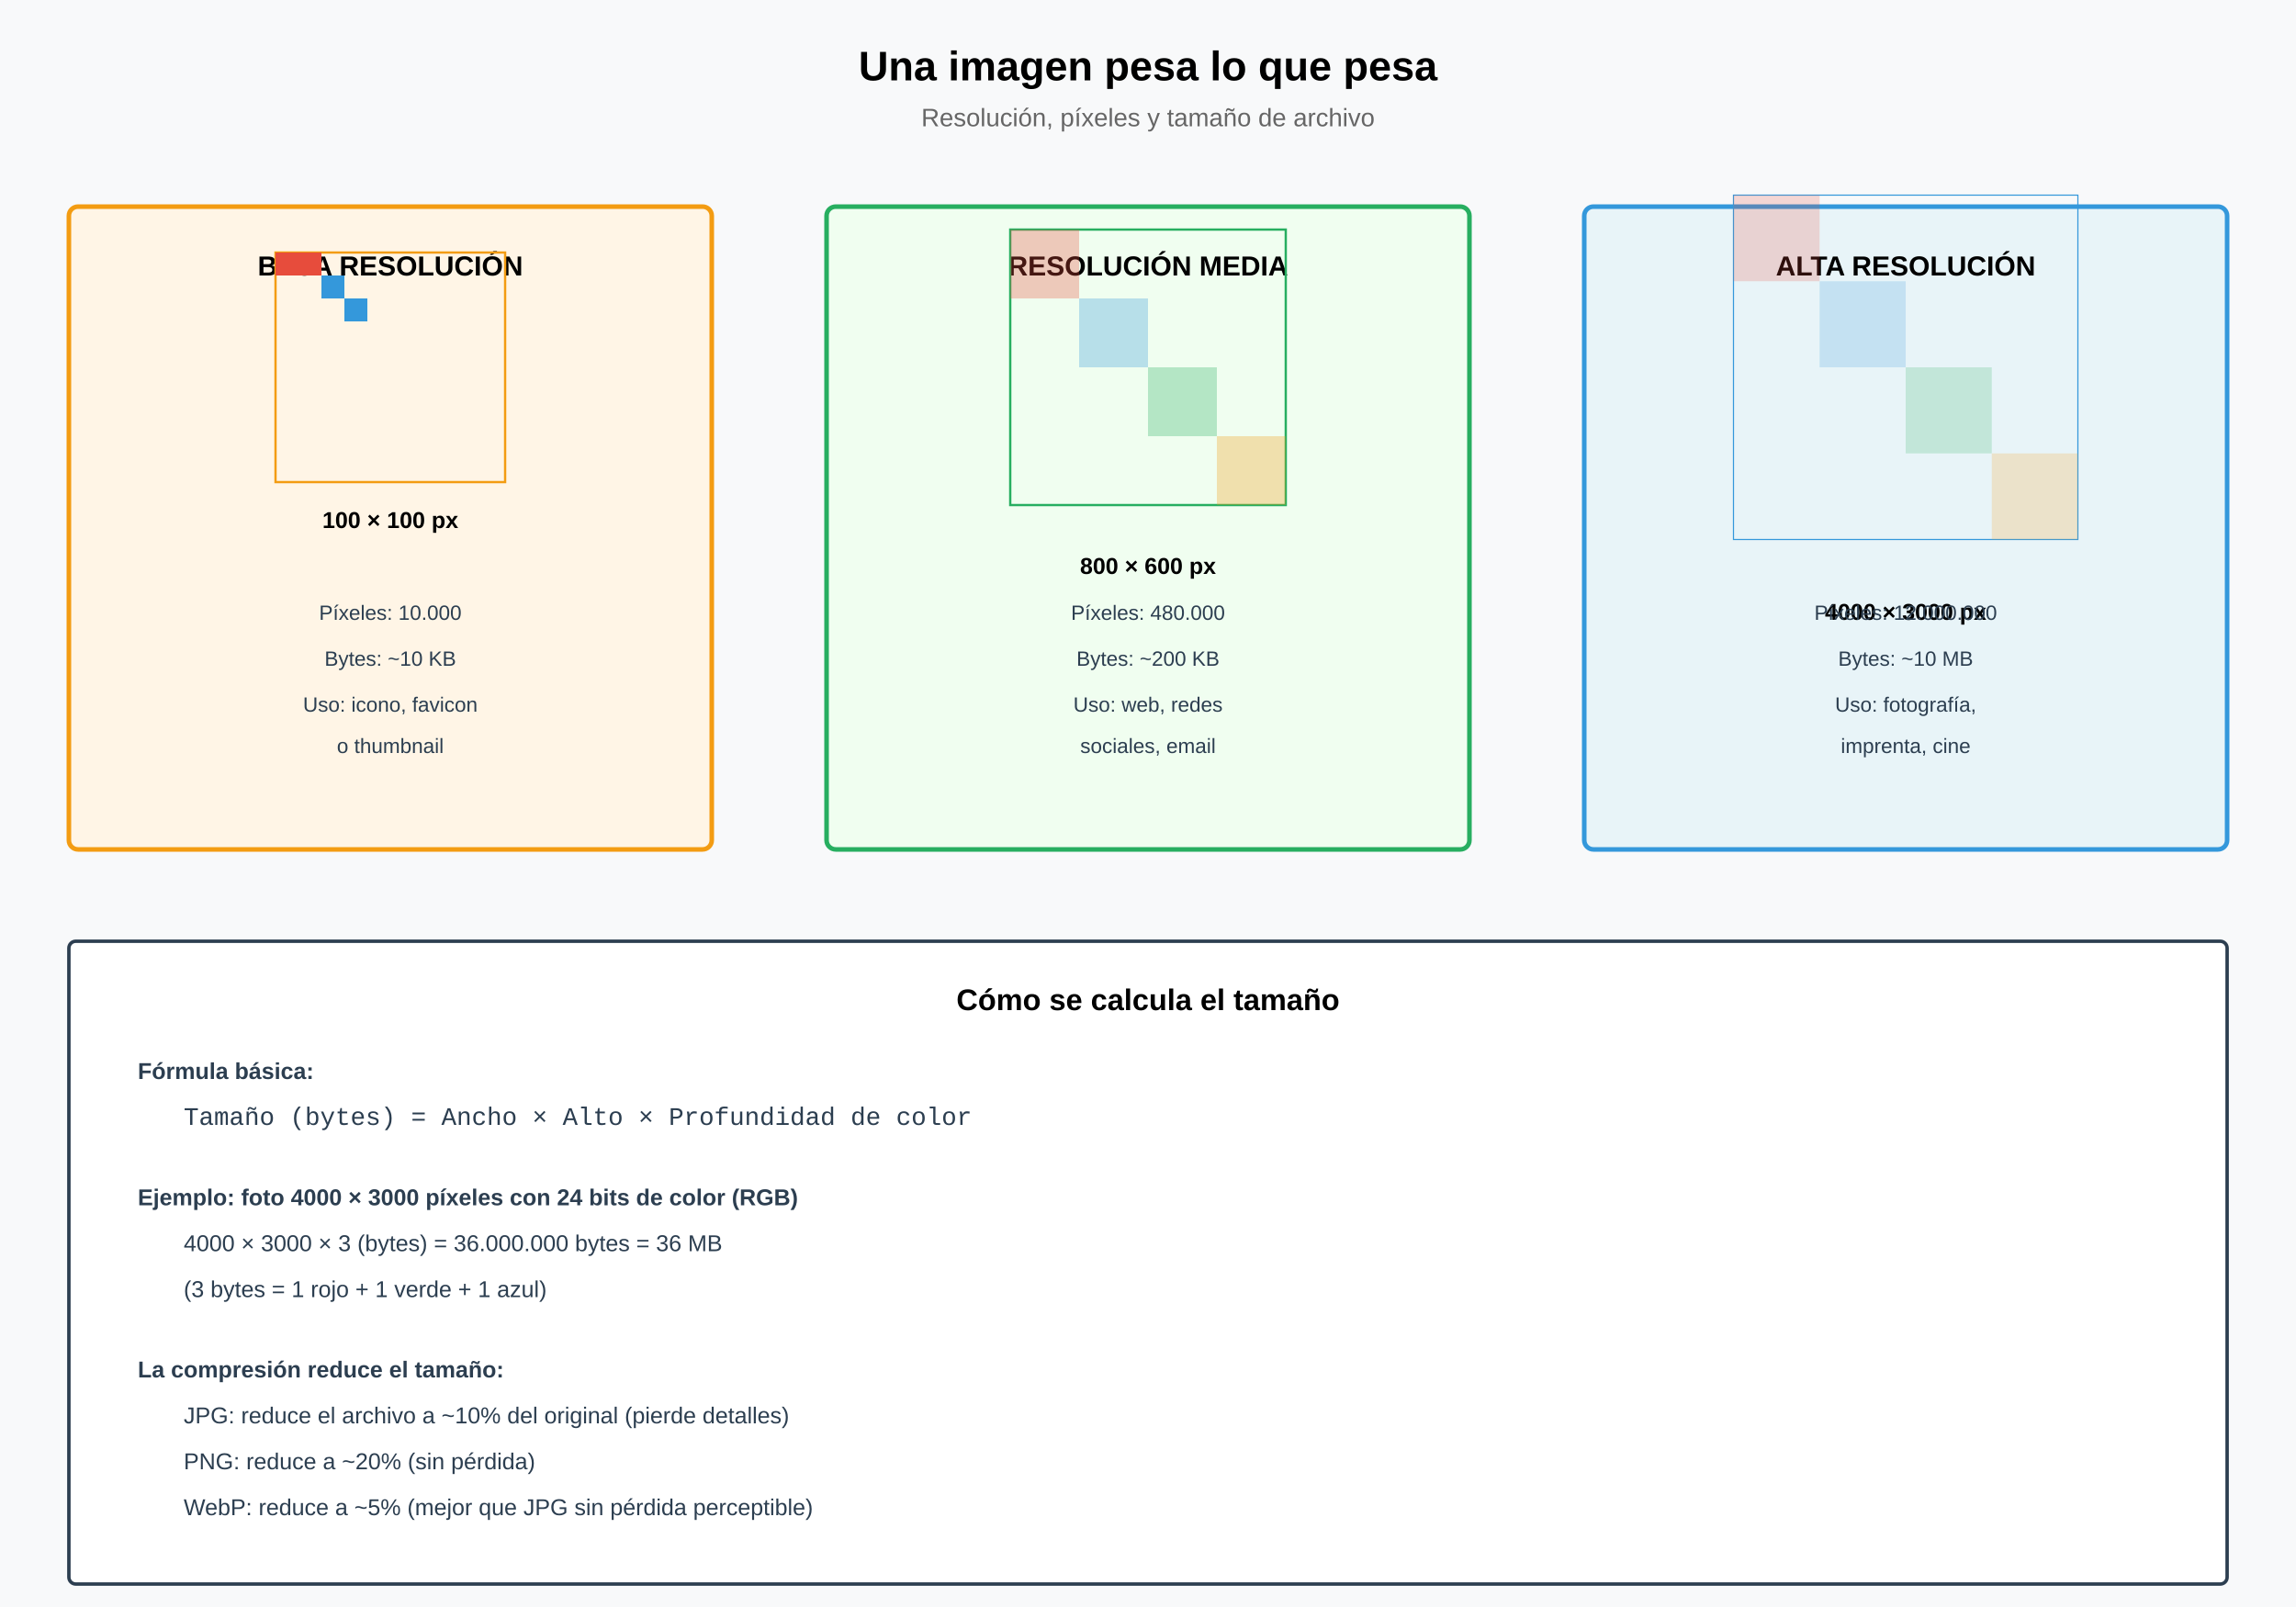
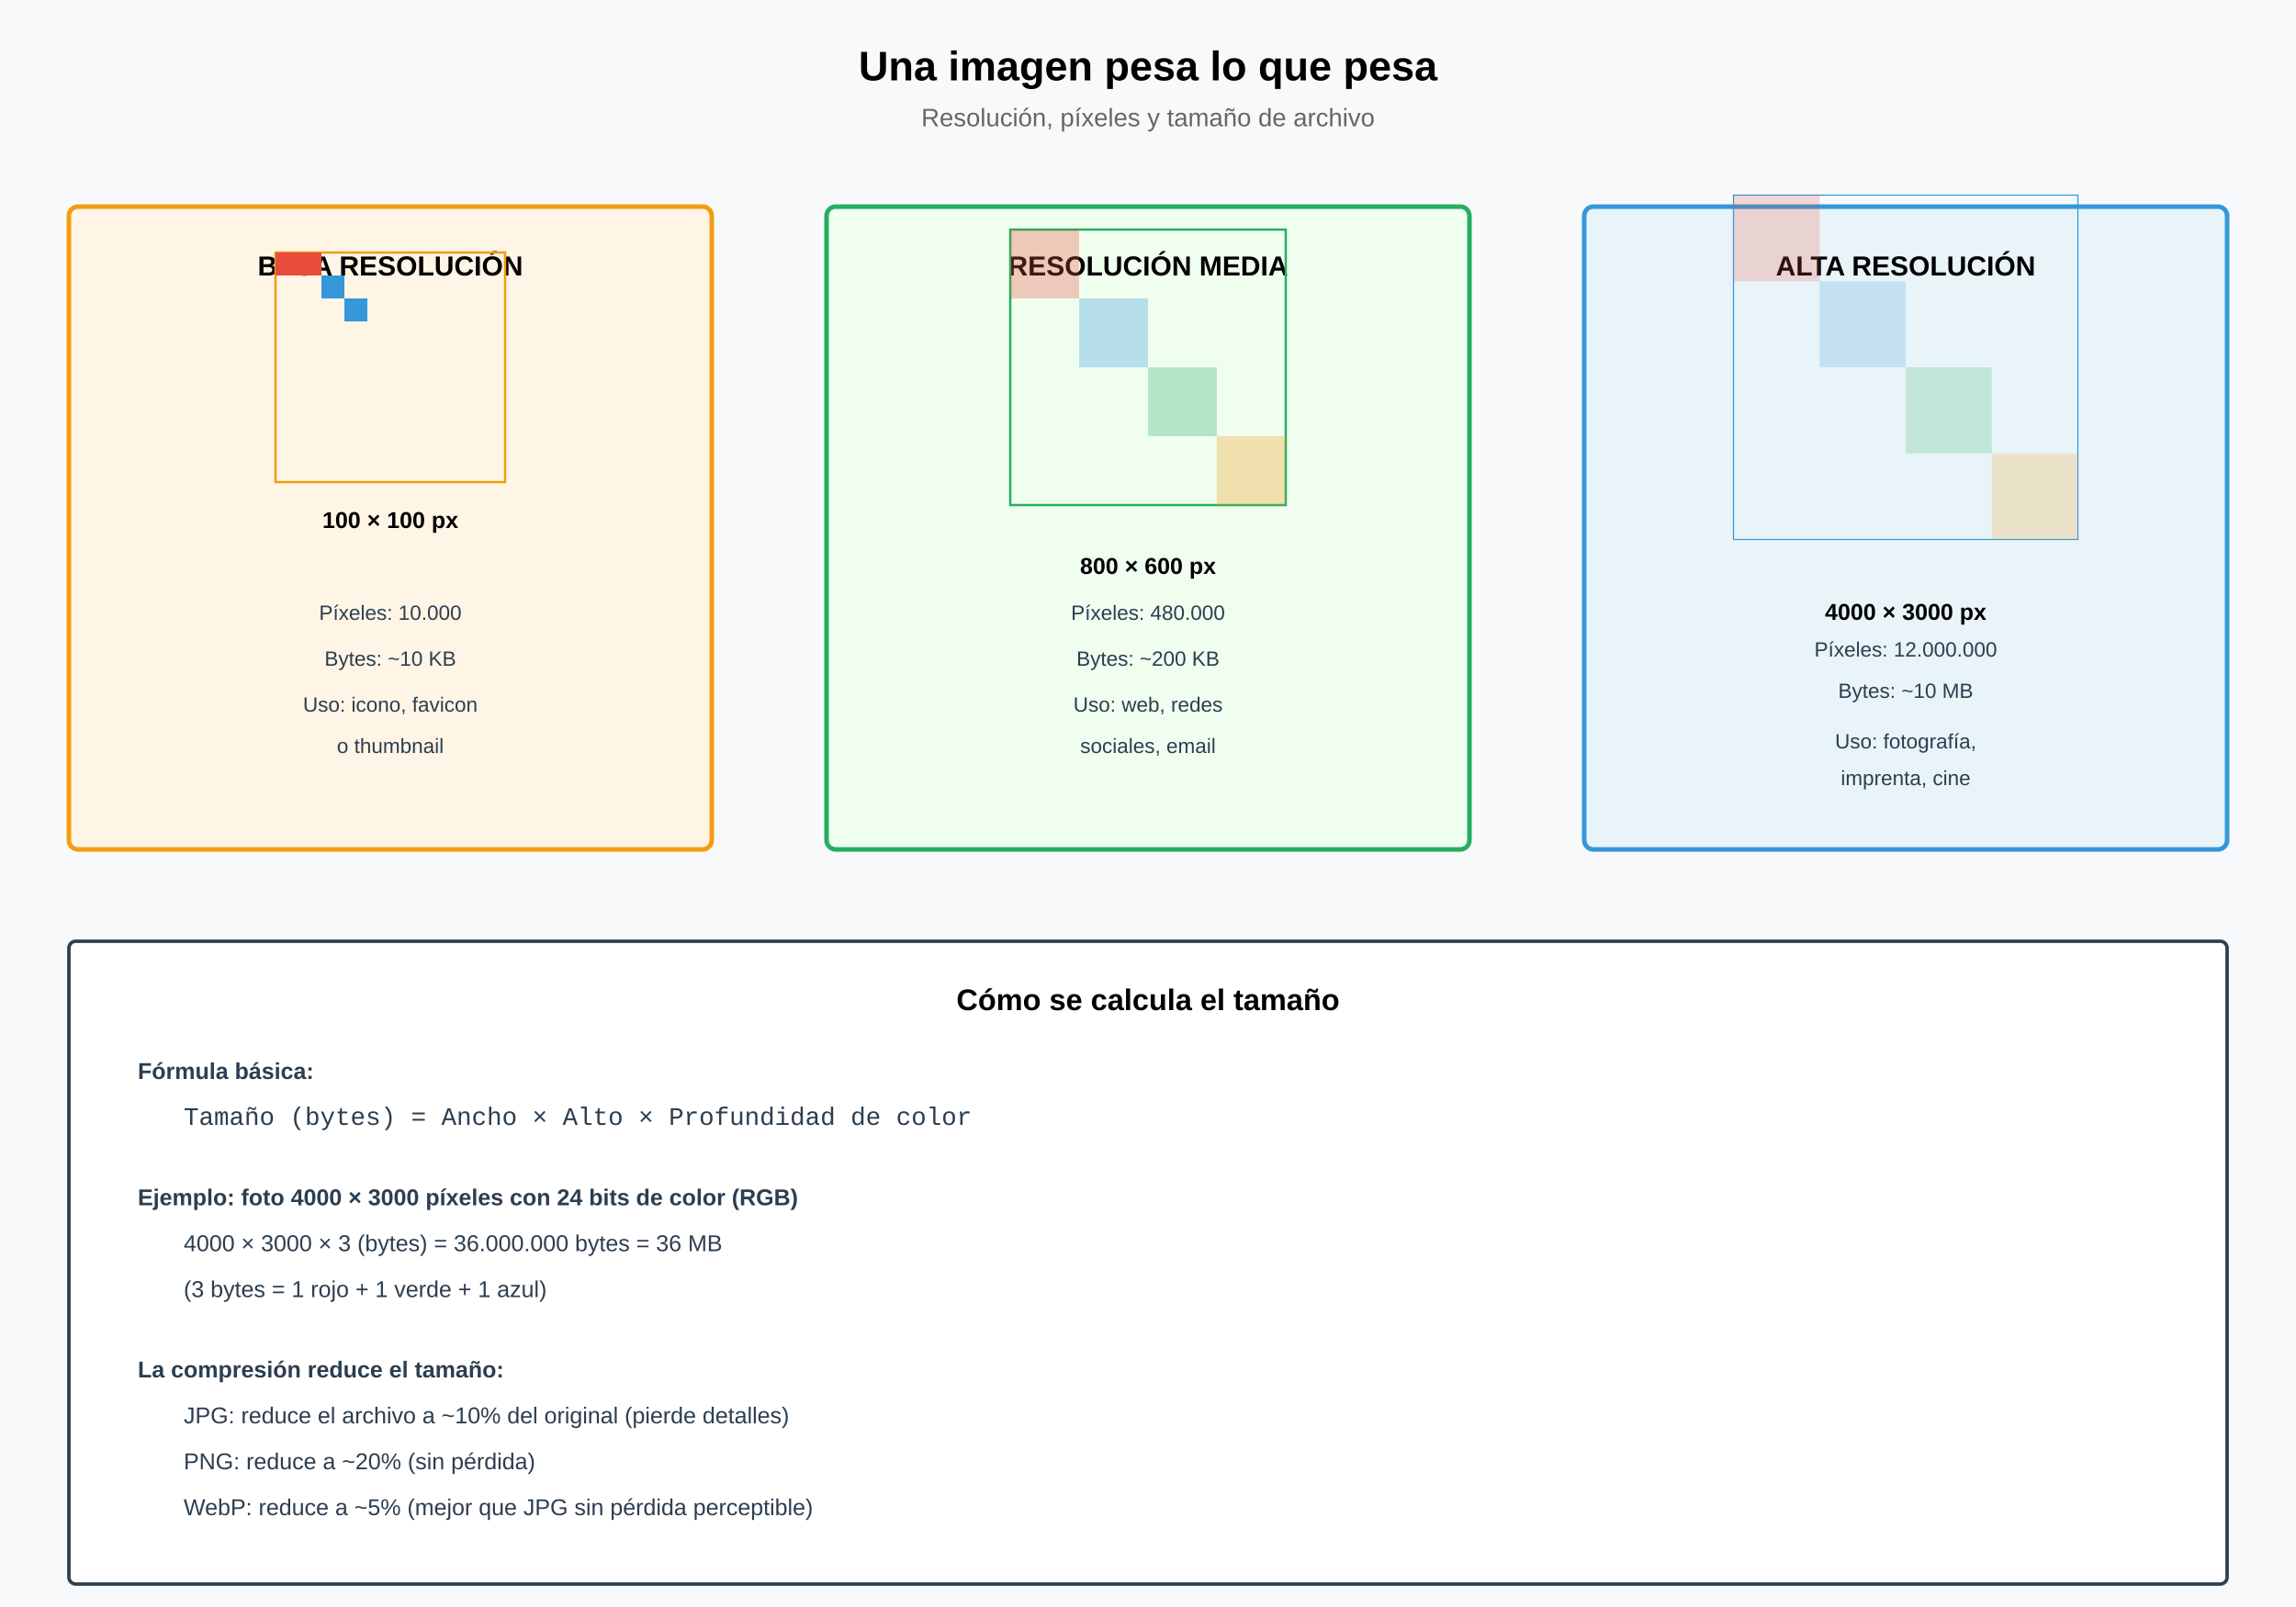
<svg xmlns="http://www.w3.org/2000/svg" viewBox="0 0 1000 700">
  <defs>
    <style>
      .title { font-family: Arial, sans-serif; font-size: 16px; font-weight: bold; text-anchor: middle; }
      .label { font-family: Arial, sans-serif; font-size: 12px; }
      .code { font-family: 'Courier New', monospace; font-size: 10px; }
    </style>
  </defs>
  <rect width="1000" height="700" fill="#f8f9fa" />
  <text style="font-size: 18" x="500" y="35" class="title">Una imagen pesa lo que pesa</text>
  <text style="font-size: 11" x="500" y="55" class="label" fill="#666" text-anchor="middle">Resolución, píxeles y tamaño de archivo</text>
  <g>
    <rect x="30" y="90" width="280" height="280" fill="#fff5e6" stroke="#f39c12" stroke-width="2" rx="4" />
    <text style="font-size: 12" x="170" y="120" class="title">BAJA RESOLUCIÓN</text>
    <g transform="translate(170, 160)">
      <rect x="-50" y="-50" width="100" height="100" fill="none" stroke="#f39c12" stroke-width="1" />
      <rect x="-50" y="-50" width="10" height="10" fill="#e74c3c" />
      <rect x="-40" y="-50" width="10" height="10" fill="#e74c3c" />
      <rect x="-30" y="-40" width="10" height="10" fill="#3498db" />
      <rect x="-20" y="-30" width="10" height="10" fill="#3498db" />
      <text style="font-size: 10" x="0" y="70" class="label" text-anchor="middle" font-weight="bold">100 × 100 px</text>
    </g>
    <g font-family="Arial" font-size="9" fill="#2c3e50" text-anchor="middle">
      <text x="170" y="270">Píxeles: 10.000</text>
      <text x="170" y="290">Bytes: ~10 KB</text>
      <text x="170" y="310">Uso: icono, favicon</text>
      <text x="170" y="328">o thumbnail</text>
    </g>
  </g>
  <g>
    <rect x="360" y="90" width="280" height="280" fill="#f0fef0" stroke="#27ae60" stroke-width="2" rx="4" />
    <text style="font-size: 12" x="500" y="120" class="title">RESOLUCIÓN MEDIA</text>
    <g transform="translate(500, 160)">
      <rect x="-60" y="-60" width="120" height="120" fill="none" stroke="#27ae60" stroke-width="1" />
      <g fill="#27ae60" opacity="0.3">
        <rect x="-60" y="-60" width="30" height="30" fill="#e74c3c" opacity="1" />
        <rect x="-30" y="-30" width="30" height="30" fill="#3498db" opacity="1" />
        <rect x="0" y="0" width="30" height="30" fill="#27ae60" opacity="1" />
        <rect x="30" y="30" width="30" height="30" fill="#f39c12" opacity="1" />
      </g>
      <text style="font-size: 10" x="0" y="90" class="label" text-anchor="middle" font-weight="bold">800 × 600 px</text>
    </g>
    <g font-family="Arial" font-size="9" fill="#2c3e50" text-anchor="middle">
      <text x="500" y="270">Píxeles: 480.000</text>
      <text x="500" y="290">Bytes: ~200 KB</text>
      <text x="500" y="310">Uso: web, redes</text>
      <text x="500" y="328">sociales, email</text>
    </g>
  </g>
  <g>
    <rect x="690" y="90" width="280" height="280" fill="#e8f4f8" stroke="#3498db" stroke-width="2" rx="4" />
    <text style="font-size: 12" x="830" y="120" class="title">ALTA RESOLUCIÓN</text>
    <g transform="translate(830, 160)">
      <rect x="-75" y="-75" width="150" height="150" fill="none" stroke="#3498db" stroke-width="0.5" />
      <g fill="#3498db" opacity="0.2">
        <rect x="-75" y="-75" width="37.5" height="37.5" fill="#e74c3c" opacity="1" />
        <rect x="-37.5" y="-37.5" width="37.5" height="37.5" fill="#3498db" opacity="1" />
        <rect x="0" y="0" width="37.5" height="37.5" fill="#27ae60" opacity="1" />
        <rect x="37.5" y="37.5" width="37.5" height="37.5" fill="#f39c12" opacity="1" />
      </g>
      <text style="font-size: 10" x="0" y="110" class="label" text-anchor="middle" font-weight="bold">4000 × 3000 px</text>
    </g>
    <g font-family="Arial" font-size="9" fill="#2c3e50" text-anchor="middle">
-       <text x="830" y="270">Píxeles: 12.000.000</text>
-       <text x="830" y="290">Bytes: ~10 MB</text>
-       <text x="830" y="310">Uso: fotografía,</text>
-       <text x="830" y="328">imprenta, cine</text>
+       <text x="830" y="286">Píxeles: 12.000.000</text>
+       <text x="830" y="304">Bytes: ~10 MB</text>
+       <text x="830" y="326">Uso: fotografía,</text>
+       <text x="830" y="342">imprenta, cine</text>
    </g>
  </g>
  <g>
    <rect x="30" y="410" width="940" height="280" fill="white" stroke="#2c3e50" stroke-width="1.5" rx="3" />
    <text style="font-size: 13" x="500" y="440" class="title">Cómo se calcula el tamaño</text>
    <g font-family="Arial" font-size="10" fill="#2c3e50" text-anchor="start">
      <text x="60" y="470">
        <tspan font-weight="bold">Fórmula básica:</tspan>
      </text>
      <text style="font-size: 11" x="80" y="490" class="code">Tamaño (bytes) = Ancho × Alto × Profundidad de color</text>
      <text x="60" y="525">
        <tspan font-weight="bold">Ejemplo: foto 4000 × 3000 píxeles con 24 bits de color (RGB)</tspan>
      </text>
      <text x="80" y="545">4000 × 3000 × 3 (bytes) = 36.000.000 bytes = 36 MB</text>
      <text x="80" y="565">(3 bytes = 1 rojo + 1 verde + 1 azul)</text>
      <text x="60" y="600">
        <tspan font-weight="bold">La compresión reduce el tamaño:</tspan>
      </text>
      <text x="80" y="620">JPG: reduce el archivo a ~10% del original (pierde detalles)</text>
      <text x="80" y="640">PNG: reduce a ~20% (sin pérdida)</text>
      <text x="80" y="660">WebP: reduce a ~5% (mejor que JPG sin pérdida perceptible)</text>
    </g>
  </g>
</svg>
